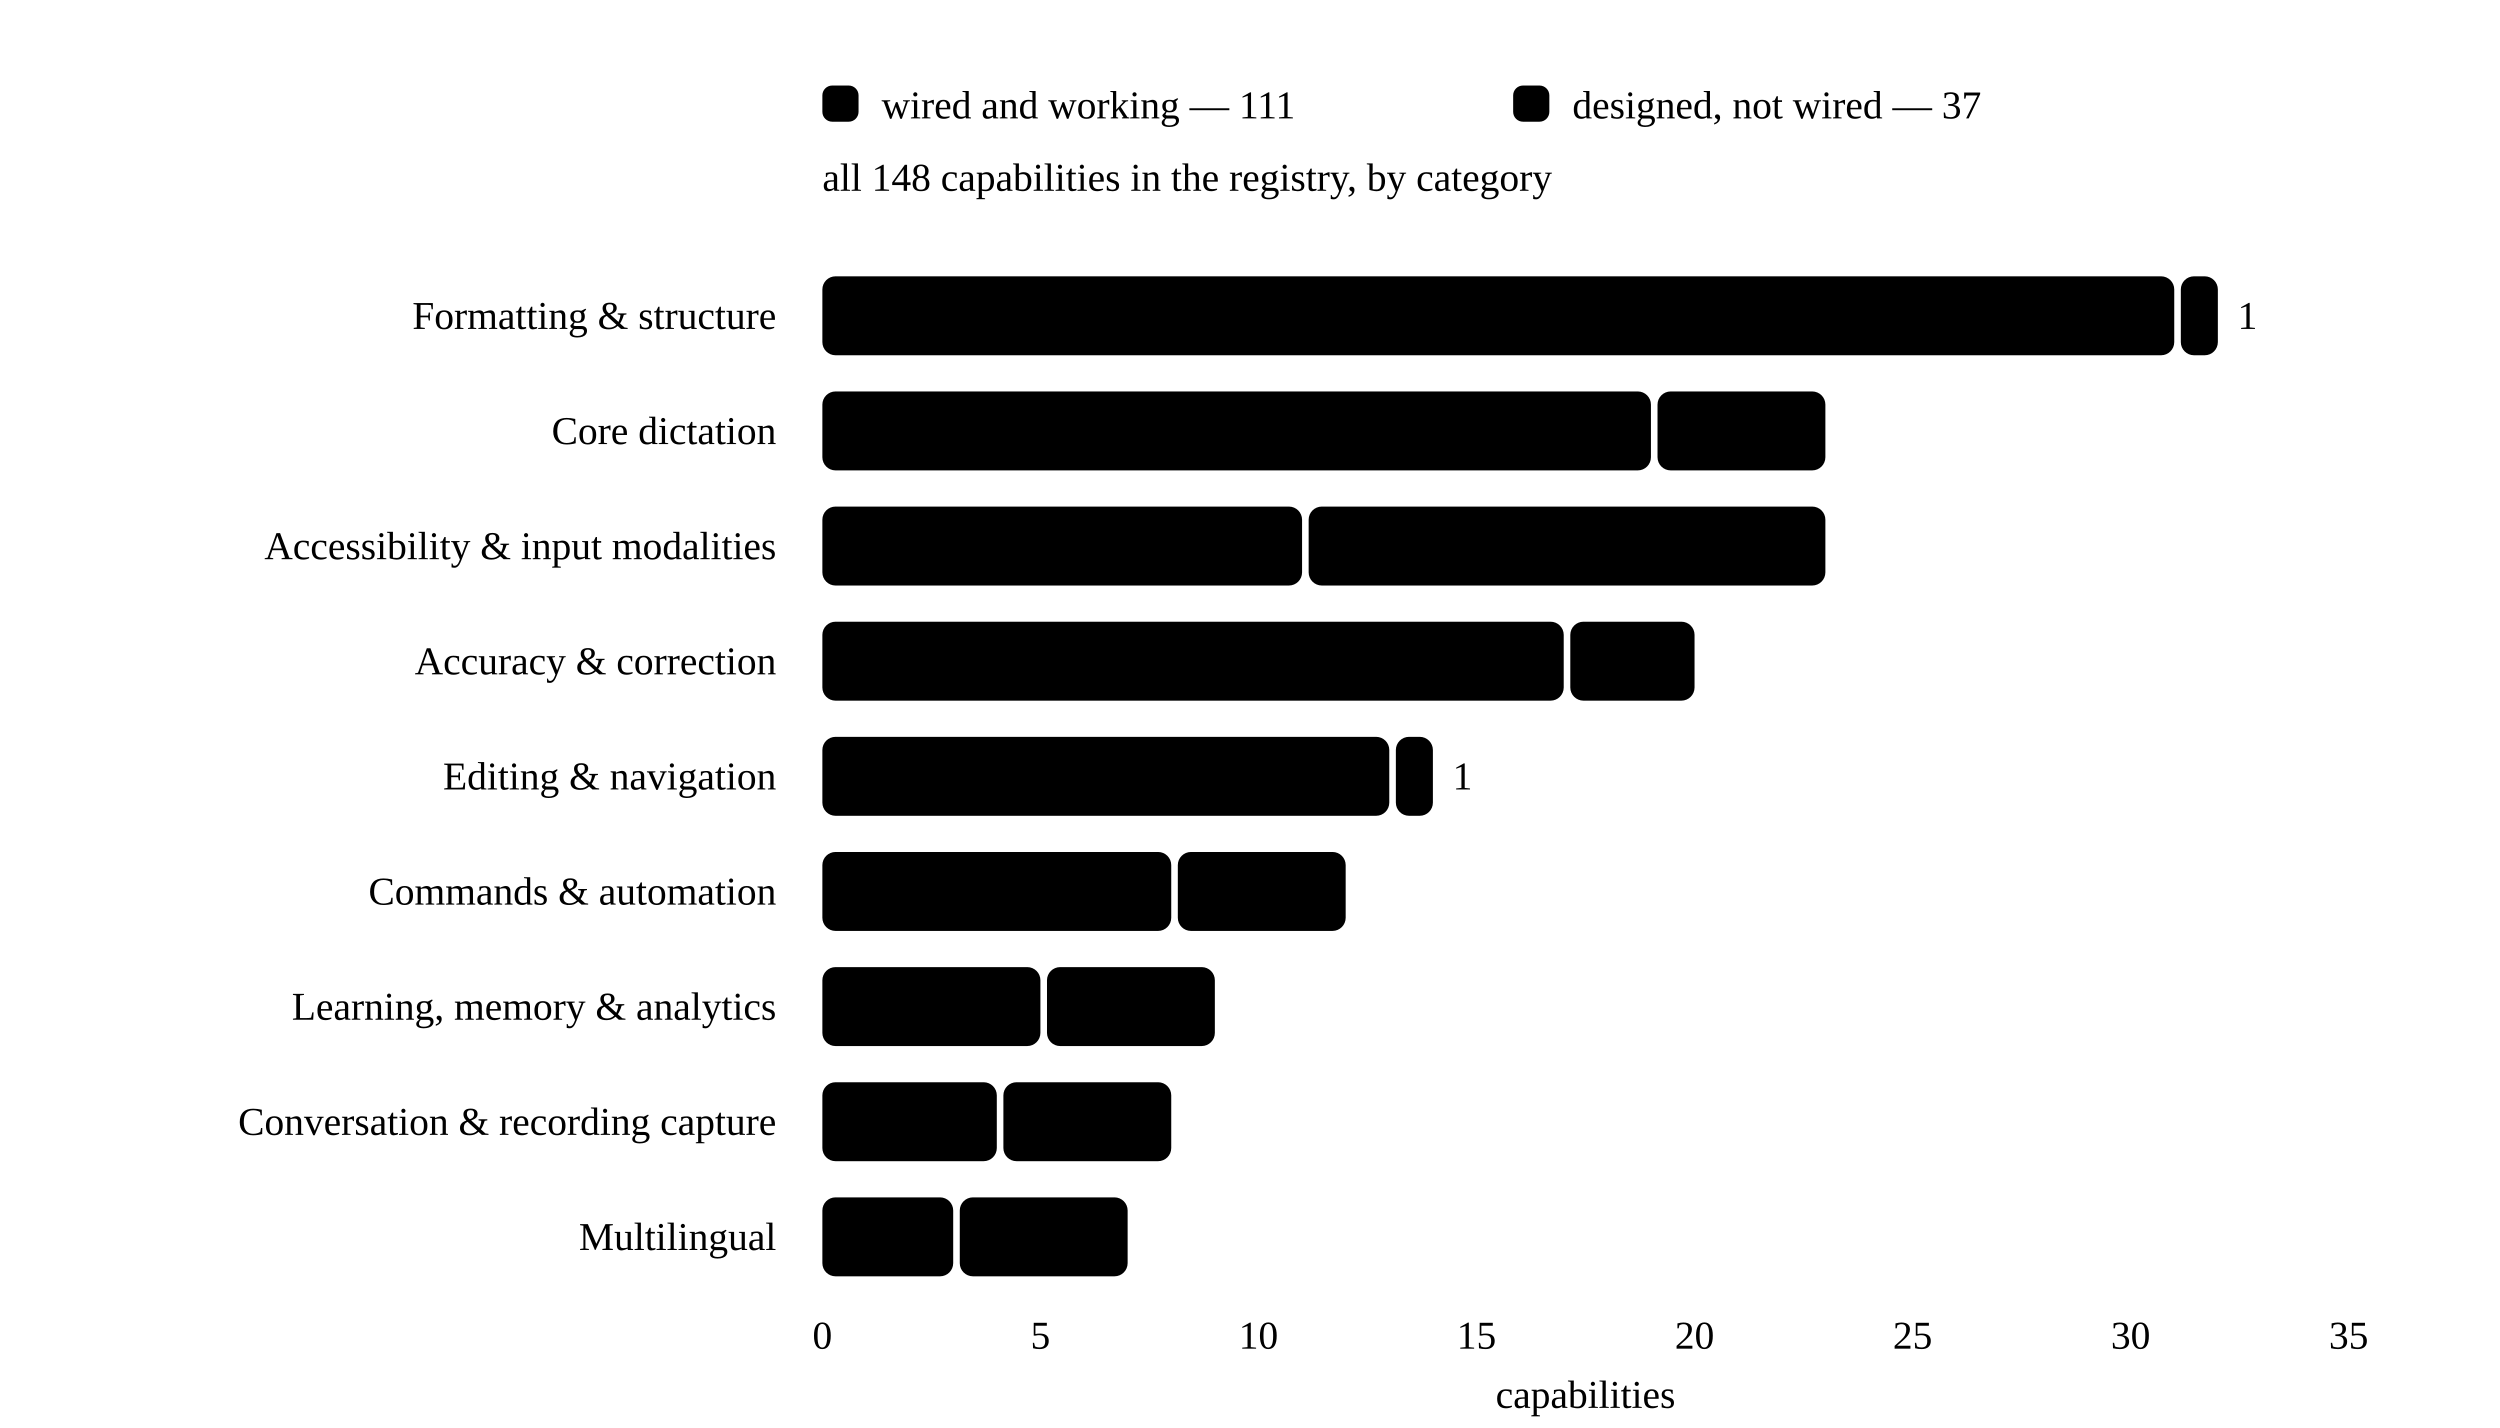
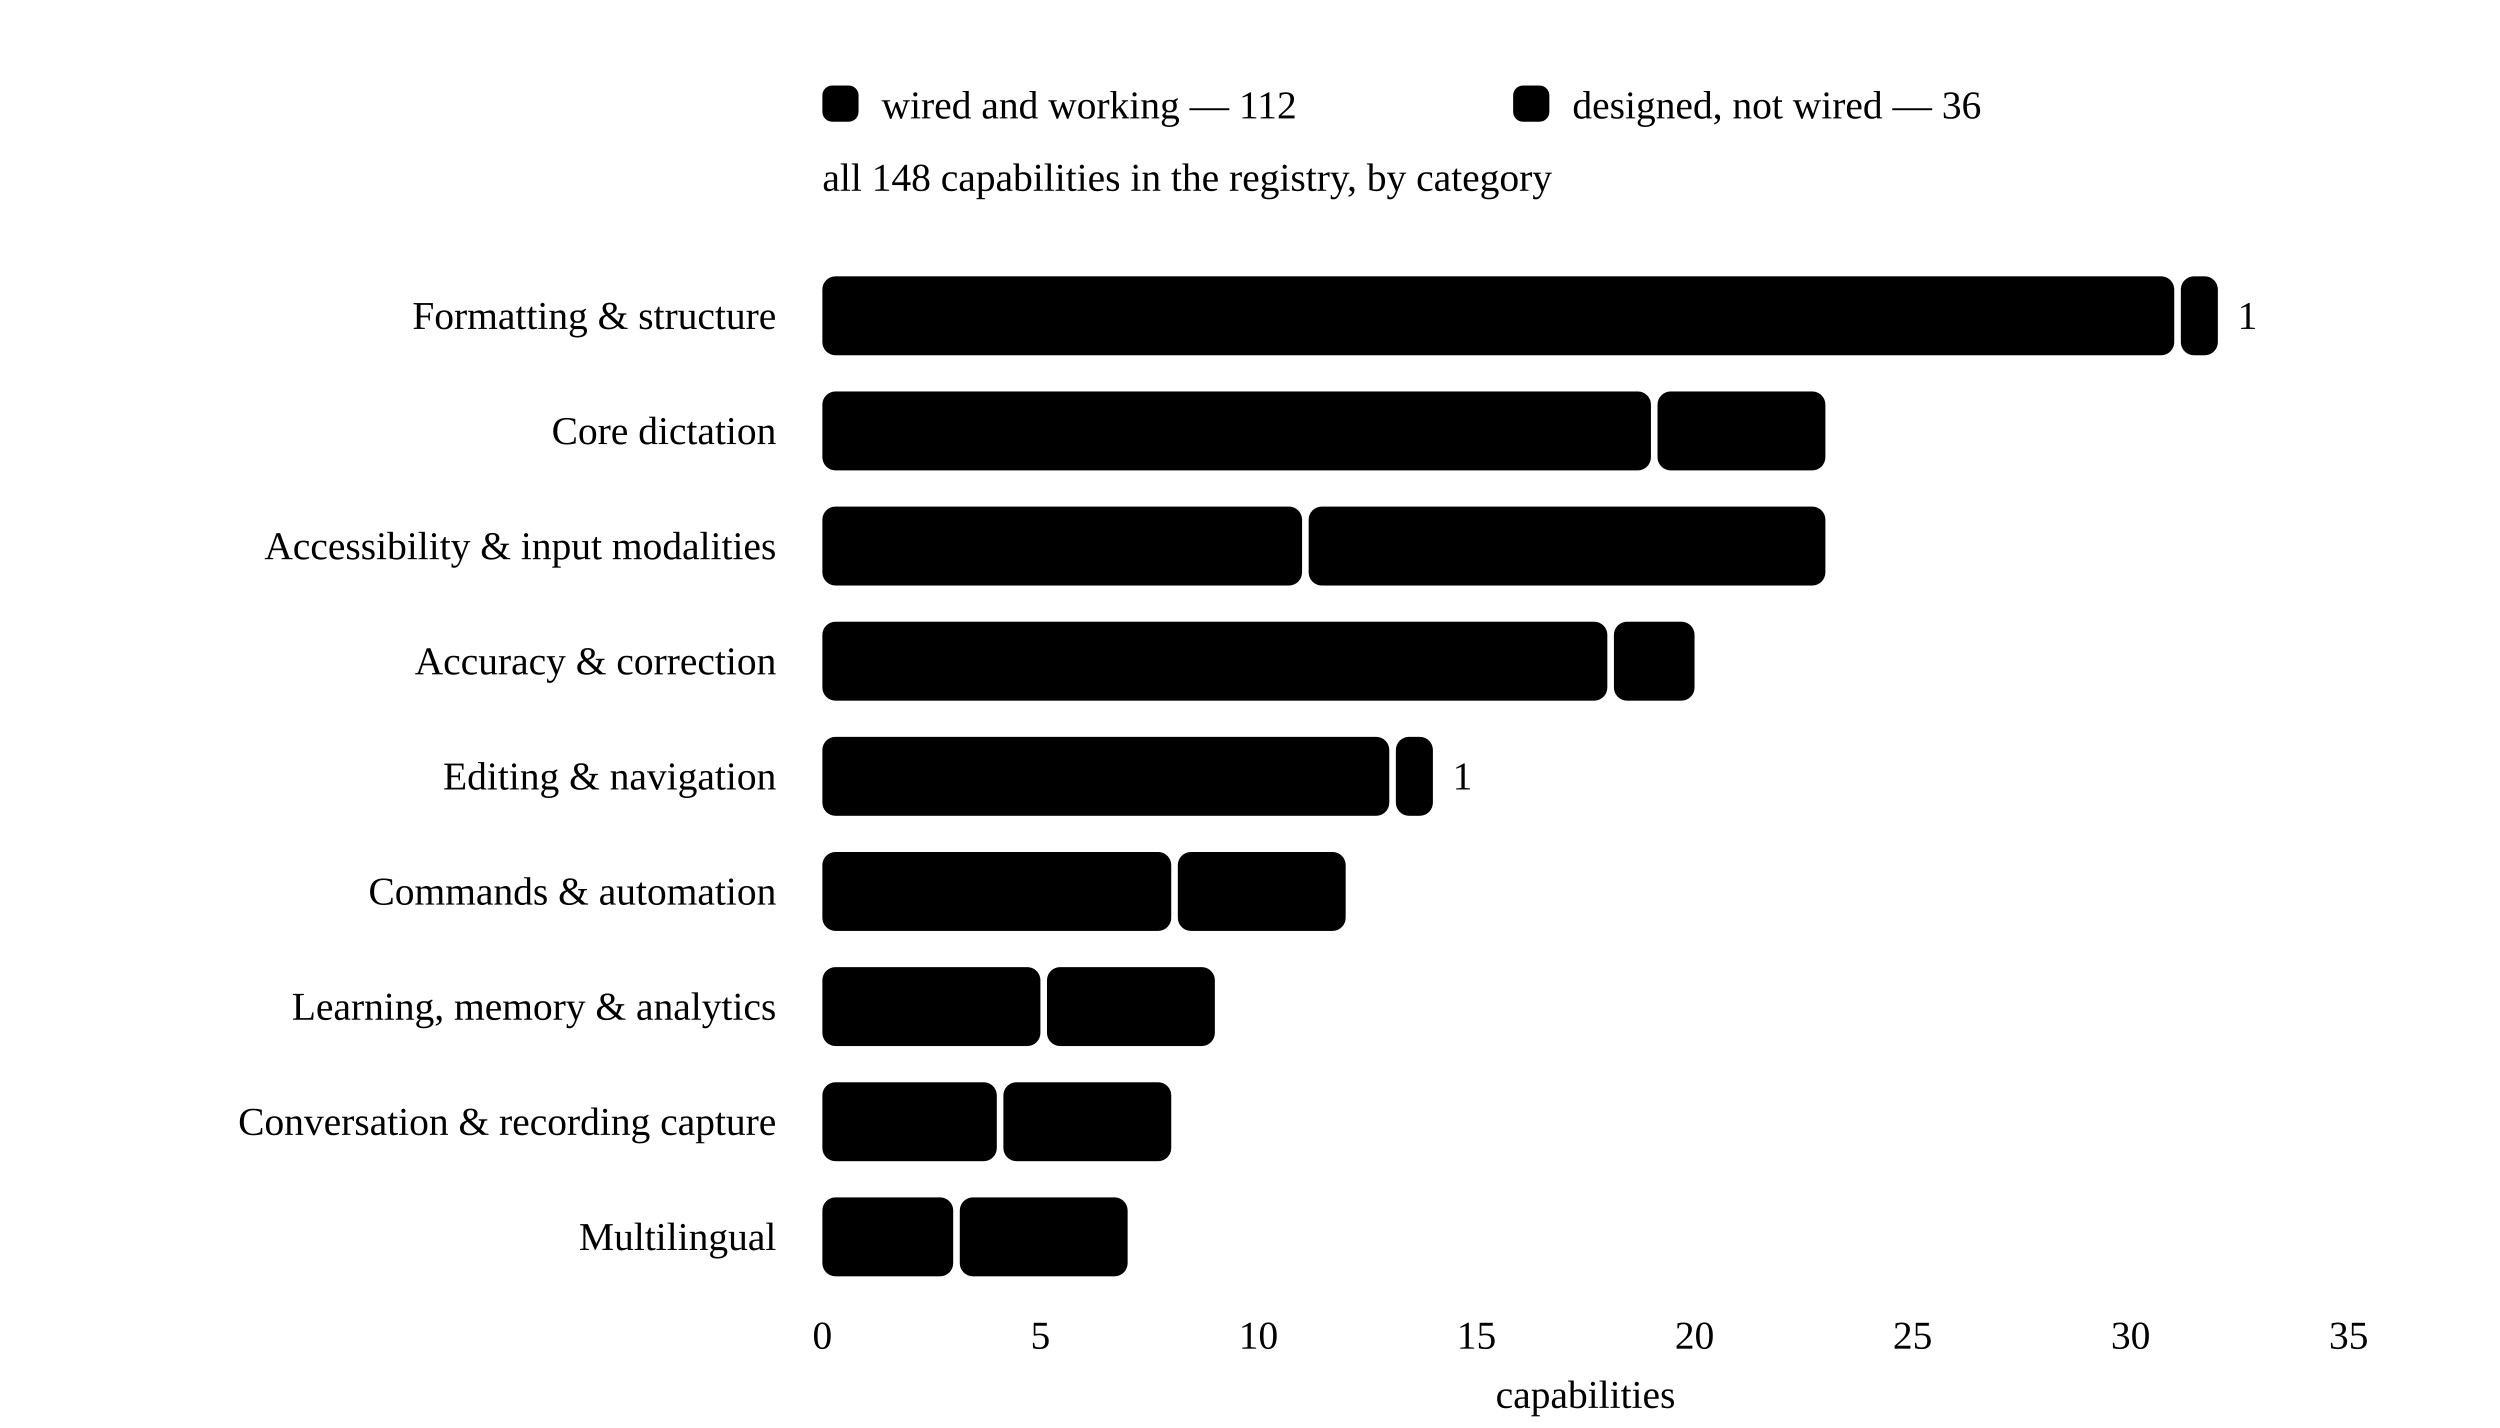
<svg xmlns="http://www.w3.org/2000/svg" class="yz-fig yz-fig--capabilities" viewBox="0 0 760 434" role="img" aria-labelledby="capabilities-t capabilities-d">
  <rect class="yz-swatch yz-bar--ship" x="250" y="26" width="11" height="11" rx="3" />
-   <text class="yz-l" x="268" y="36">wired and working — 111</text>
+   <text class="yz-l" x="268" y="36">wired and working — 112</text>
  <rect class="yz-swatch yz-bar--plan" x="460" y="26" width="11" height="11" rx="3" />
-   <text class="yz-l" x="478" y="36">designed, not wired — 37</text>
+   <text class="yz-l" x="478" y="36">designed, not wired — 36</text>
  <text class="yz-s" x="250" y="58">all 148 capabilities in the registry, by category</text>
  <path class="yz-grid" d="M 250 78 L 250 392" />
  <text class="yz-m" x="250" y="410" text-anchor="middle">0</text>
  <path class="yz-grid" d="M 316.286 78 L 316.286 392" />
  <text class="yz-m" x="316.286" y="410" text-anchor="middle">5</text>
  <path class="yz-grid" d="M 382.571 78 L 382.571 392" />
  <text class="yz-m" x="382.571" y="410" text-anchor="middle">10</text>
  <path class="yz-grid" d="M 448.857 78 L 448.857 392" />
  <text class="yz-m" x="448.857" y="410" text-anchor="middle">15</text>
  <path class="yz-grid" d="M 515.143 78 L 515.143 392" />
  <text class="yz-m" x="515.143" y="410" text-anchor="middle">20</text>
  <path class="yz-grid" d="M 581.429 78 L 581.429 392" />
  <text class="yz-m" x="581.429" y="410" text-anchor="middle">25</text>
  <path class="yz-grid" d="M 647.714 78 L 647.714 392" />
  <text class="yz-m" x="647.714" y="410" text-anchor="middle">30</text>
  <path class="yz-grid" d="M 714 78 L 714 392" />
  <text class="yz-m" x="714" y="410" text-anchor="middle">35</text>
  <text class="yz-m" x="482" y="428" text-anchor="middle">capabilities</text>
  <text class="yz-l" x="236" y="100" text-anchor="end">Formatting &amp; structure</text>
  <g class="yz-node">
    <rect class="yz-bar yz-bar--ship" x="250" y="84" width="410.971" height="24" rx="4" style="--yz-delay:0s" />
  </g>
  <g class="yz-node">
    <rect class="yz-bar yz-bar--plan" x="662.971" y="84" width="11.257" height="24" rx="4" style="--yz-delay:0s" />
  </g>
  <text class="yz-v yz-on-ship" x="652.971" y="100" text-anchor="end">31</text>
  <text class="yz-v" x="680.229" y="100">1</text>
  <text class="yz-l" x="236" y="135" text-anchor="end">Core dictation</text>
  <g class="yz-node">
    <rect class="yz-bar yz-bar--ship" x="250" y="119" width="251.886" height="24" rx="4" style="--yz-delay:0.06s" />
  </g>
  <g class="yz-node">
    <rect class="yz-bar yz-bar--plan" x="503.886" y="119" width="51.029" height="24" rx="4" style="--yz-delay:0.06s" />
  </g>
  <text class="yz-v yz-on-ship" x="493.886" y="135" text-anchor="end">19</text>
  <text class="yz-v yz-on-plan" x="546.914" y="135" text-anchor="end">4</text>
  <text class="yz-l" x="236" y="170" text-anchor="end">Accessibility &amp; input modalities</text>
  <g class="yz-node">
    <rect class="yz-bar yz-bar--ship" x="250" y="154" width="145.829" height="24" rx="4" style="--yz-delay:0.12s" />
  </g>
  <g class="yz-node">
    <rect class="yz-bar yz-bar--plan" x="397.829" y="154" width="157.086" height="24" rx="4" style="--yz-delay:0.12s" />
  </g>
  <text class="yz-v yz-on-ship" x="387.829" y="170" text-anchor="end">11</text>
  <text class="yz-v yz-on-plan" x="546.914" y="170" text-anchor="end">12</text>
  <text class="yz-l" x="236" y="205" text-anchor="end">Accuracy &amp; correction</text>
  <g class="yz-node">
-     <rect class="yz-bar yz-bar--ship" x="250" y="189" width="225.371" height="24" rx="4" style="--yz-delay:0.18s" />
+     <rect class="yz-bar yz-bar--ship" x="250" y="189" width="238.629" height="24" rx="4" style="--yz-delay:0.18s" />
  </g>
  <g class="yz-node">
-     <rect class="yz-bar yz-bar--plan" x="477.371" y="189" width="37.771" height="24" rx="4" style="--yz-delay:0.18s" />
+     <rect class="yz-bar yz-bar--plan" x="490.629" y="189" width="24.514" height="24" rx="4" style="--yz-delay:0.18s" />
  </g>
-   <text class="yz-v yz-on-ship" x="467.371" y="205" text-anchor="end">17</text>
-   <text class="yz-v yz-on-plan" x="507.143" y="205" text-anchor="end">3</text>
+   <text class="yz-v yz-on-ship" x="480.629" y="205" text-anchor="end">18</text>
+   <text class="yz-v yz-on-plan" x="507.143" y="205" text-anchor="end">2</text>
  <text class="yz-l" x="236" y="240" text-anchor="end">Editing &amp; navigation</text>
  <g class="yz-node">
    <rect class="yz-bar yz-bar--ship" x="250" y="224" width="172.343" height="24" rx="4" style="--yz-delay:0.24s" />
  </g>
  <g class="yz-node">
    <rect class="yz-bar yz-bar--plan" x="424.343" y="224" width="11.257" height="24" rx="4" style="--yz-delay:0.24s" />
  </g>
  <text class="yz-v yz-on-ship" x="414.343" y="240" text-anchor="end">13</text>
  <text class="yz-v" x="441.6" y="240">1</text>
  <text class="yz-l" x="236" y="275" text-anchor="end">Commands &amp; automation</text>
  <g class="yz-node">
    <rect class="yz-bar yz-bar--ship" x="250" y="259" width="106.057" height="24" rx="4" style="--yz-delay:0.3s" />
  </g>
  <g class="yz-node">
    <rect class="yz-bar yz-bar--plan" x="358.057" y="259" width="51.029" height="24" rx="4" style="--yz-delay:0.3s" />
  </g>
  <text class="yz-v yz-on-ship" x="348.057" y="275" text-anchor="end">8</text>
  <text class="yz-v yz-on-plan" x="401.086" y="275" text-anchor="end">4</text>
  <text class="yz-l" x="236" y="310" text-anchor="end">Learning, memory &amp; analytics</text>
  <g class="yz-node">
    <rect class="yz-bar yz-bar--ship" x="250" y="294" width="66.286" height="24" rx="4" style="--yz-delay:0.36s" />
  </g>
  <g class="yz-node">
    <rect class="yz-bar yz-bar--plan" x="318.286" y="294" width="51.029" height="24" rx="4" style="--yz-delay:0.36s" />
  </g>
  <text class="yz-v yz-on-ship" x="308.286" y="310" text-anchor="end">5</text>
  <text class="yz-v yz-on-plan" x="361.314" y="310" text-anchor="end">4</text>
  <text class="yz-l" x="236" y="345" text-anchor="end">Conversation &amp; recording capture</text>
  <g class="yz-node">
    <rect class="yz-bar yz-bar--ship" x="250" y="329" width="53.029" height="24" rx="4" style="--yz-delay:0.42s" />
  </g>
  <g class="yz-node">
    <rect class="yz-bar yz-bar--plan" x="305.029" y="329" width="51.029" height="24" rx="4" style="--yz-delay:0.42s" />
  </g>
  <text class="yz-v yz-on-ship" x="295.029" y="345" text-anchor="end">4</text>
  <text class="yz-v yz-on-plan" x="348.057" y="345" text-anchor="end">4</text>
  <text class="yz-l" x="236" y="380" text-anchor="end">Multilingual</text>
  <g class="yz-node">
    <rect class="yz-bar yz-bar--ship" x="250" y="364" width="39.771" height="24" rx="4" style="--yz-delay:0.48s" />
  </g>
  <g class="yz-node">
    <rect class="yz-bar yz-bar--plan" x="291.771" y="364" width="51.029" height="24" rx="4" style="--yz-delay:0.48s" />
  </g>
  <text class="yz-v yz-on-ship" x="281.771" y="380" text-anchor="end">3</text>
  <text class="yz-v yz-on-plan" x="334.8" y="380" text-anchor="end">4</text>
</svg>
